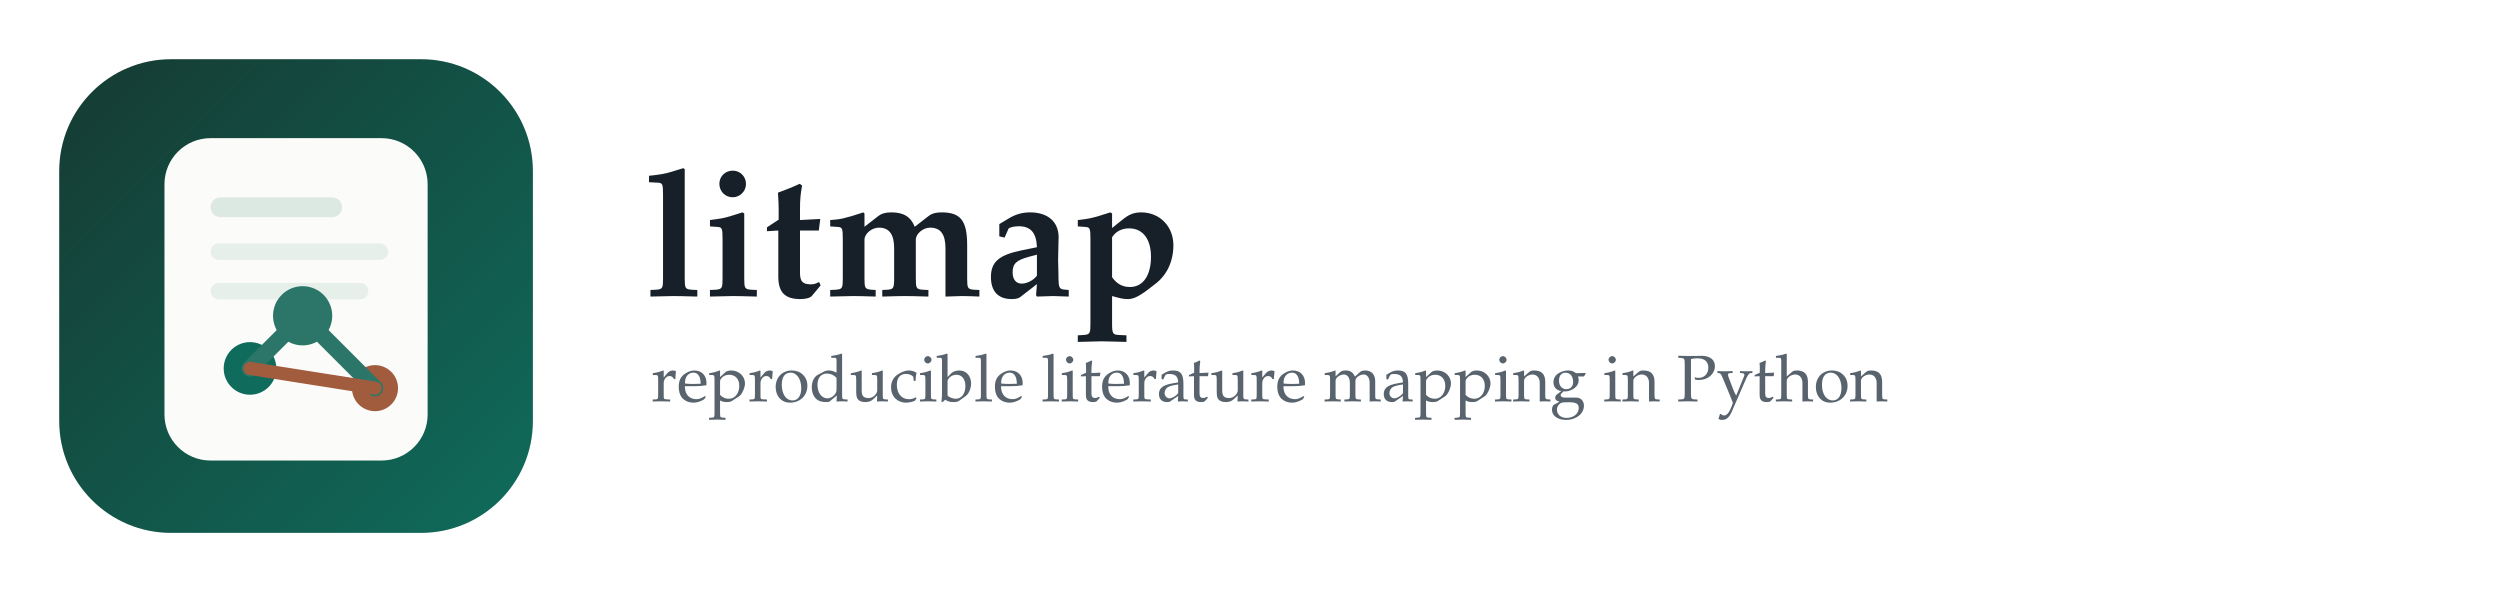
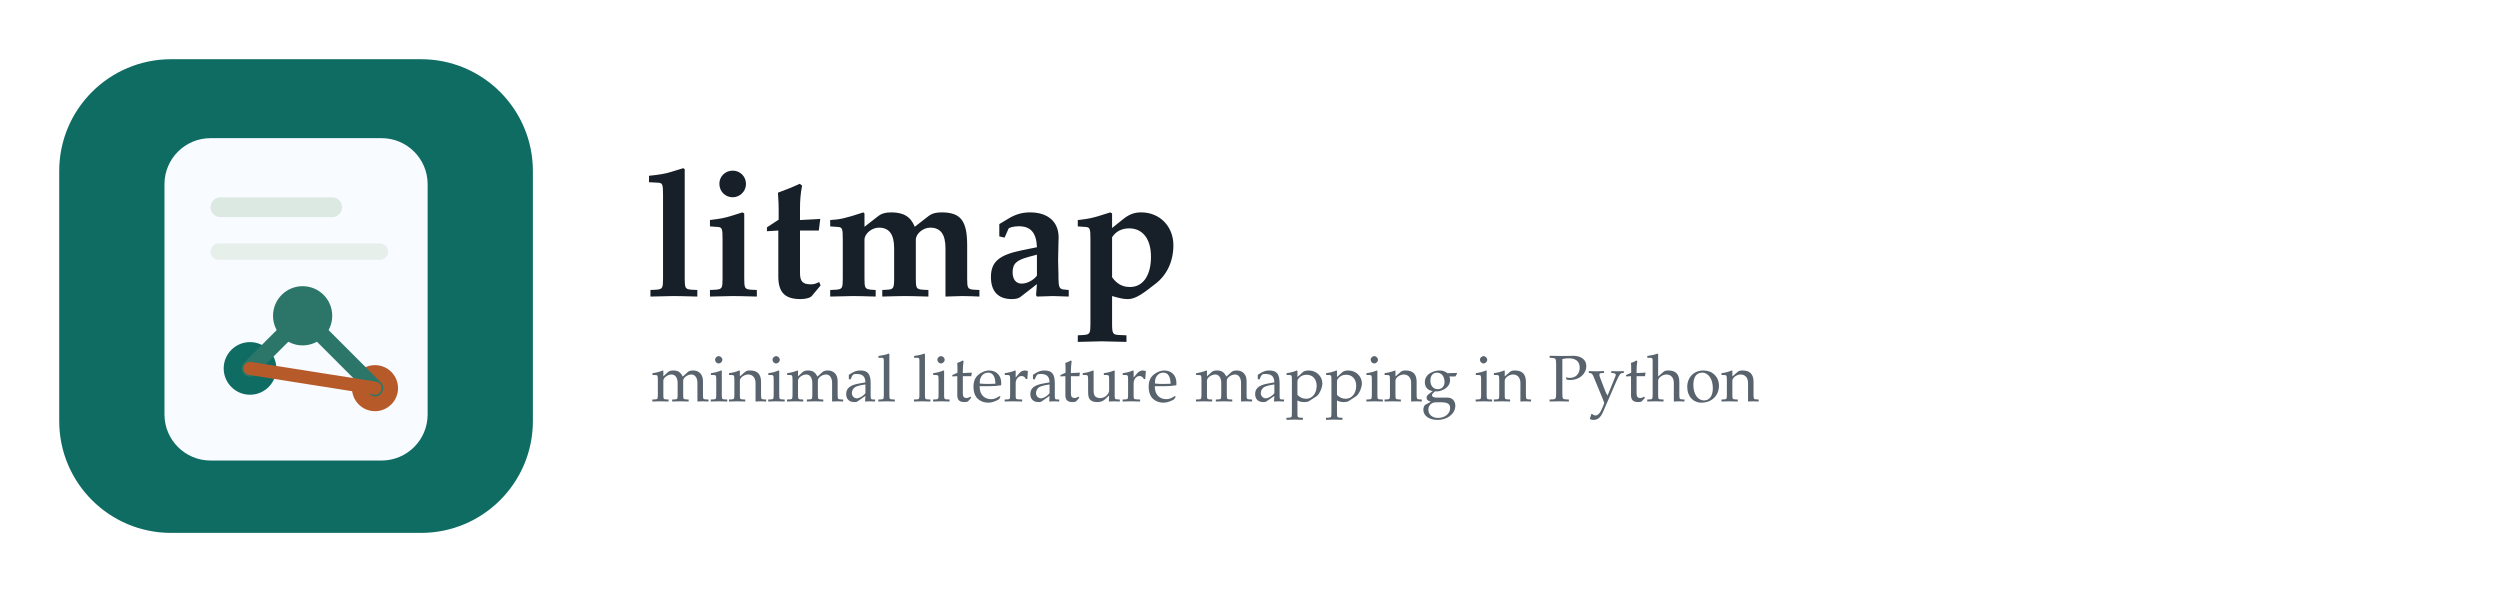
<svg xmlns="http://www.w3.org/2000/svg" width="760" height="180" viewBox="0 0 760 180" fill="none">
-   <defs>
-     <linearGradient id="bg" x1="18" y1="18" x2="162" y2="162" gradientUnits="userSpaceOnUse">
-       <stop stop-color="#163A32" />
-       <stop offset="1" stop-color="#0F6C5C" />
-     </linearGradient>
-   </defs>
-   <rect x="18" y="18" width="144" height="144" rx="34" fill="url(#bg)" />
-   <rect x="50" y="42" width="80" height="98" rx="14" fill="#FBFCF9" />
+   <rect x="18" y="18" width="144" height="144" rx="34" fill="#0F6C63" />
+   <rect x="50" y="42" width="80" height="98" rx="14" fill="#F8FBFF" />
  <rect x="64" y="60" width="40" height="6" rx="3" fill="#DCE9E2" />
  <rect x="64" y="74" width="54" height="5" rx="2.5" fill="#E7EFEB" />
-   <rect x="64" y="86" width="48" height="5" rx="2.5" fill="#E7EFEB" />
-   <circle cx="76" cy="112" r="8" fill="#0F6C5C" />
+   <circle cx="76" cy="112" r="8" fill="#0F6C63" />
  <circle cx="92" cy="96" r="9" fill="#2C7669" />
-   <circle cx="114" cy="118" r="7" fill="#A15B3D" />
+   <circle cx="114" cy="118" r="7" fill="#B65A2A" />
  <path d="M76 112L92 96L114 118" stroke="#2C7669" stroke-width="5" stroke-linecap="round" stroke-linejoin="round" />
-   <path d="M76 112L114 118" stroke="#A15B3D" stroke-width="4" stroke-linecap="round" />
+   <path d="M76 112L114 118" stroke="#B65A2A" stroke-width="4" stroke-linecap="round" />
  <text x="196" y="90" fill="#172029" font-family="Georgia, 'Palatino Linotype', serif" font-size="54" font-weight="700">litmap</text>
-   <text x="198" y="122" fill="#58636D" font-family="Georgia, 'Palatino Linotype', serif" font-size="20">reproducible literature mapping in Python</text>
+   <text x="198" y="122" fill="#58636D" font-family="Georgia, 'Palatino Linotype', serif" font-size="20">minimal literature mapping in Python</text>
</svg>
